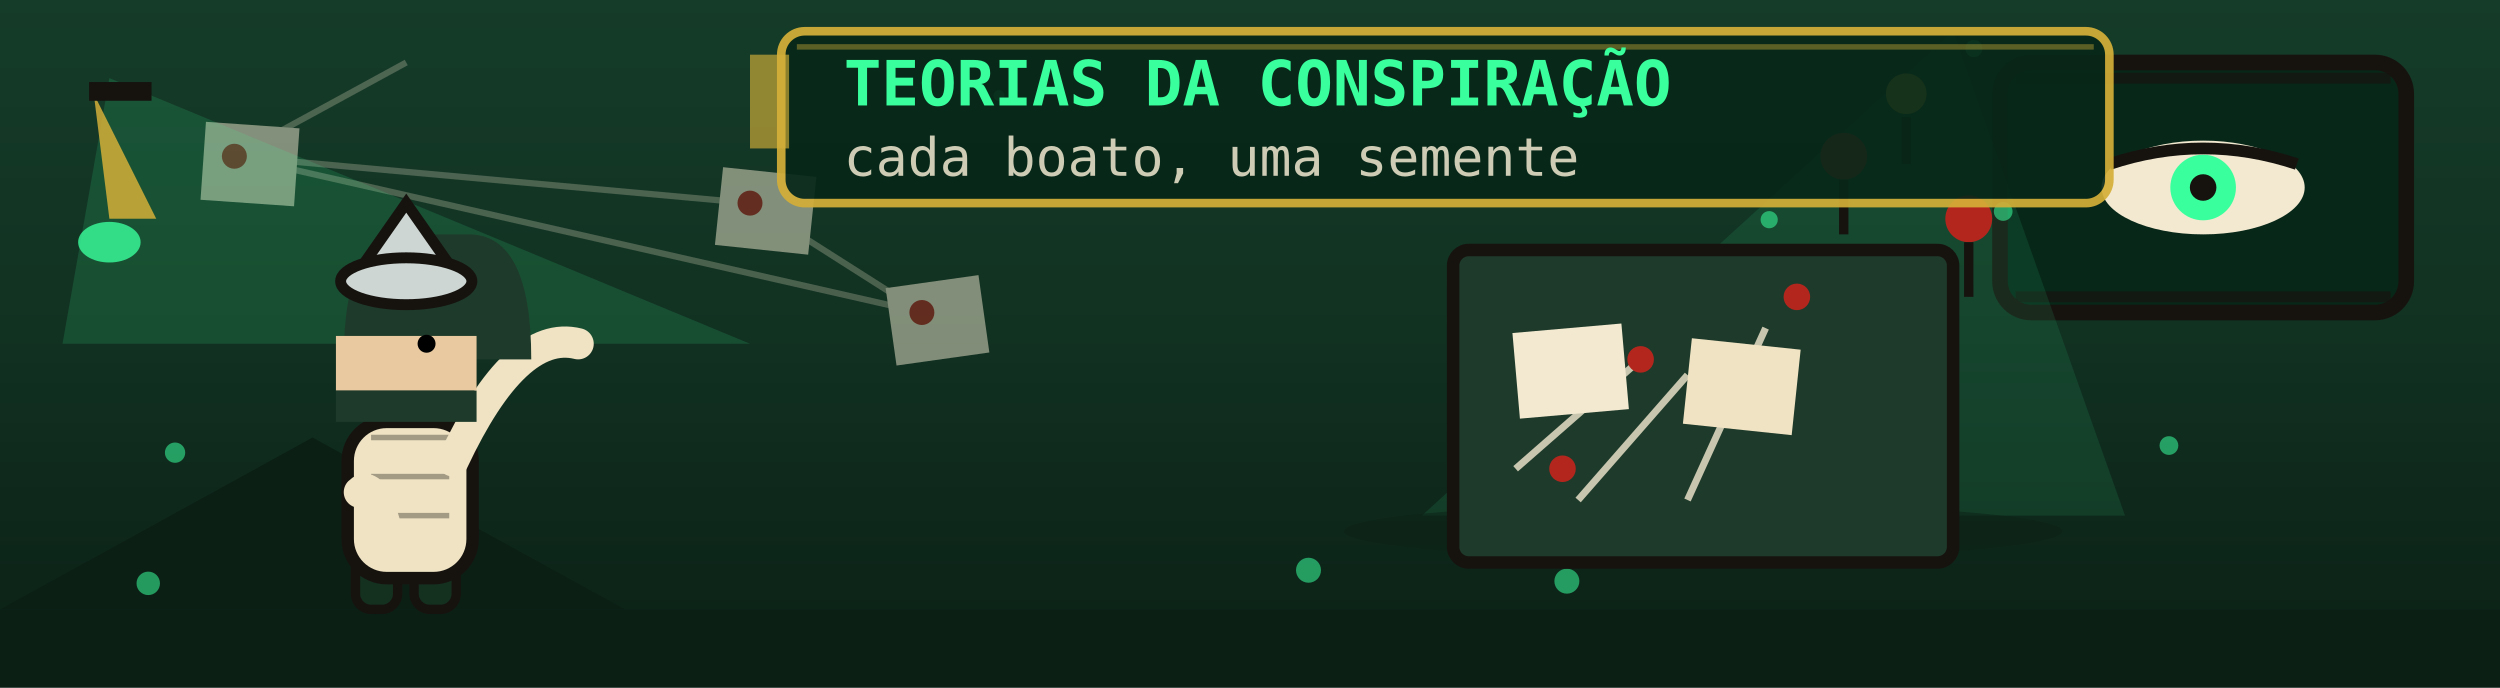
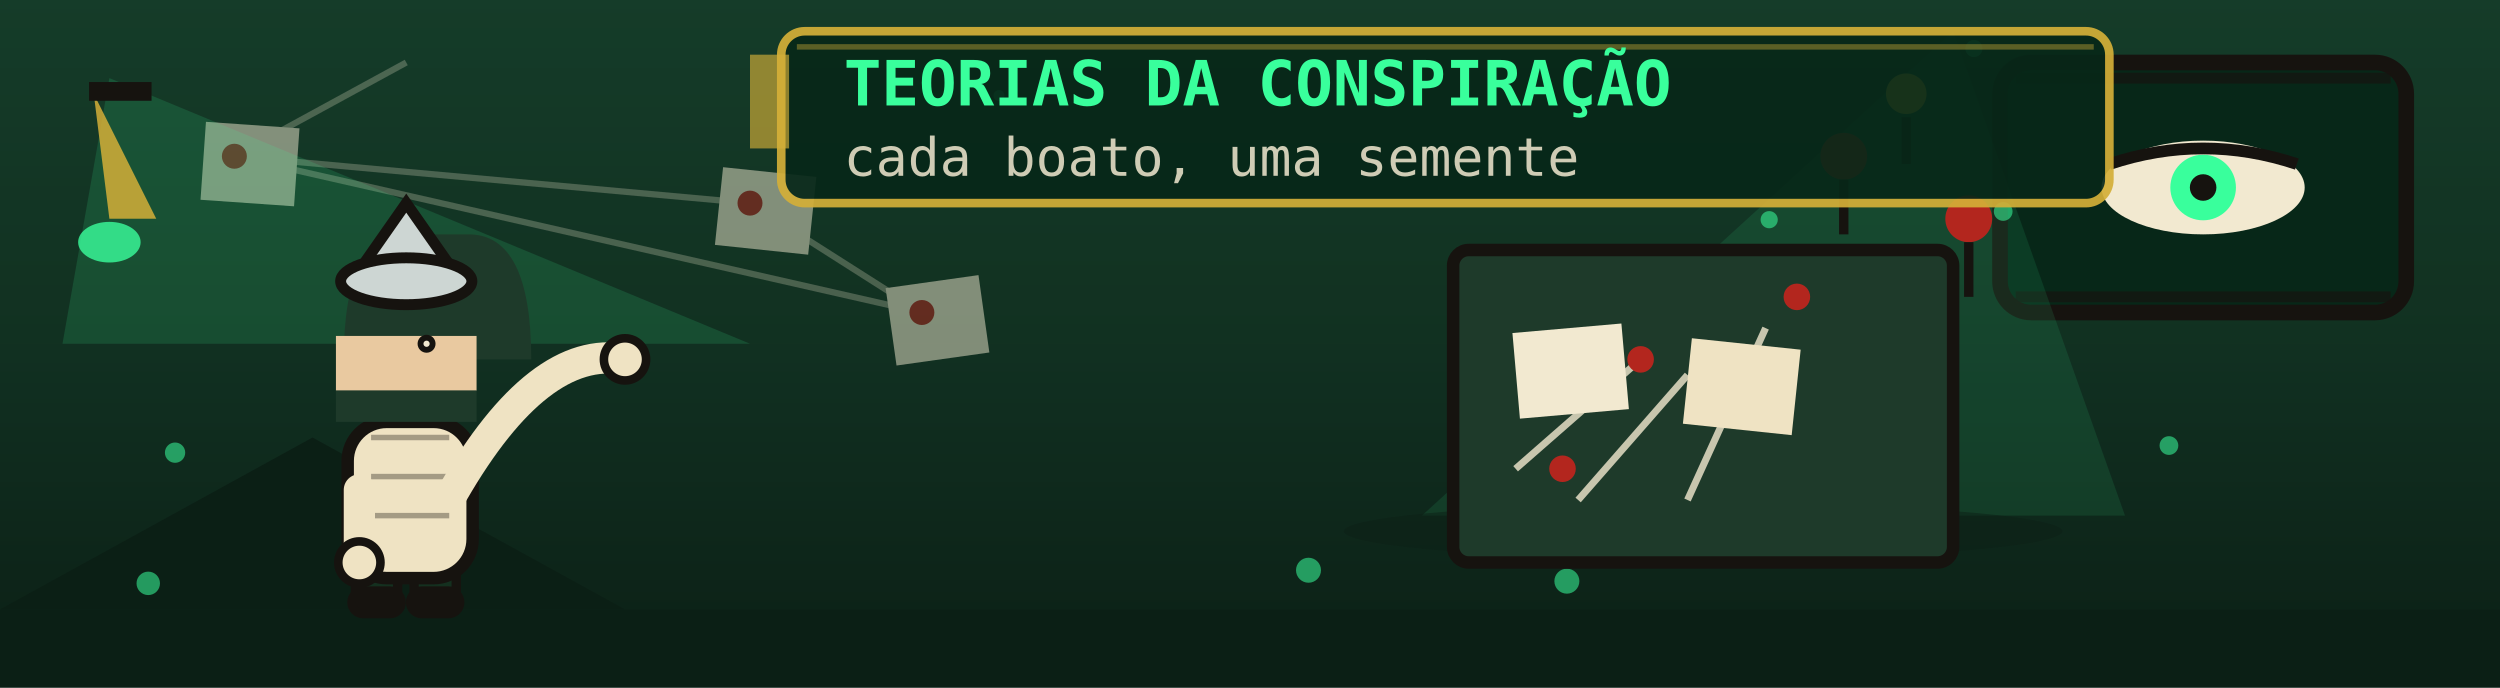
<svg xmlns="http://www.w3.org/2000/svg" viewBox="0 0 320 88" preserveAspectRatio="xMidYMid slice" role="img" aria-label="TEORIAS DA CONSPIRAÇÃO">
  <defs>
    <linearGradient id="wall" x1="0" y1="0" x2="0" y2="1">
      <stop offset="0" stop-color="#17422E" />
      <stop offset="1" stop-color="#0B1F15" />
    </linearGradient>
  </defs>
  <rect width="320" height="88" fill="url(#wall)" />
  <rect y="0" width="320" height="44" fill="#12301F" opacity=".35" />
  <path d="M0 78 L40 56 L80 78 Z" fill="#0B1F15" />
  <rect y="78" width="320" height="10" fill="#0B1F15" />
  <g class="board" opacity=".5">
    <path d="M30 20 L96 26 M30 20 L118 40 M96 26 L118 40 M52 8 L30 20" stroke="#F2E9D0" stroke-width=".8" opacity=".5" />
    <rect x="92" y="22" width="12" height="10" fill="#F2E9D0" transform="rotate(6 98 27)" />
    <rect x="114" y="36" width="12" height="10" fill="#F2E9D0" transform="rotate(-8 120 41)" />
    <rect x="26" y="16" width="12" height="10" fill="#F2E9D0" transform="rotate(4 32 21)" />
    <circle cx="30" cy="20" r="1.6" fill="#B3261E" />
    <circle cx="96" cy="26" r="1.6" fill="#B3261E" />
    <circle cx="118" cy="40" r="1.6" fill="#B3261E" />
  </g>
  <g class="eye">
    <rect x="256" y="8" width="52" height="32" rx="4" fill="#072718" stroke="#16130F" stroke-width="2" />
    <path d="M258 10 h48 M258 38 h48" stroke="#16130F" stroke-width="1.4" opacity=".7" />
    <ellipse cx="282" cy="24" rx="13" ry="6" fill="#F2E9D0" />
    <circle cx="282" cy="24" r="4.2" fill="#39FF9C" />
    <circle cx="282" cy="24" r="1.7" fill="#16130F" />
    <path d="M270 21 q12 -4 24 0" fill="none" stroke="#16130F" stroke-width="1.5" />
  </g>
  <g class="beam" opacity=".14">
    <polygon points="14,10 8,44 96,44" fill="#39FF9C" />
  </g>
  <g class="spotlight" opacity=".10">
    <polygon points="250,4 182,66 272,66" fill="#39FF9C" />
  </g>
  <g class="lamp">
    <path d="M12 12 l8 16 h-6 z" fill="#D4AF37" opacity=".85" />
    <rect x="11.4" y="10.5" width="8" height="2.4" fill="#16130F" />
    <ellipse cx="14" cy="31" rx="4" ry="2.6" fill="#39FF9C" opacity=".8" />
  </g>
  <g class="dust" fill="#39FF9C">
    <circle cx="22.408" cy="57.94" r="1.3" opacity=".55" />
    <circle cx="226.456" cy="28.12" r="1.1" opacity=".55" />
    <circle cx="256.408" cy="27.07" r="1.2" opacity=".55" />
    <circle cx="200.56" cy="74.39" r="1.6" opacity=".55" />
    <circle cx="18.976" cy="74.67" r="1.5" opacity=".55" />
    <circle cx="167.488" cy="72.99" r="1.6" opacity=".55" />
    <circle cx="252.664" cy="6.21" r="1.1" opacity=".55" />
    <circle cx="277.624" cy="57.03" r="1.2" opacity=".55" />
    <circle cx="45.184" cy="67.6" r="0.7" opacity=".55" />
    <circle cx="127.864" cy="12.23" r="0.7" opacity=".55" />
  </g>
  <g class="char">
-     <rect x="45.5" y="65" width="5.4" height="13" rx="2" fill="#14301F" stroke="#16130F" stroke-width="1.2" />
-     <rect x="53" y="65" width="5.4" height="13" rx="2" fill="#14301F" stroke="#16130F" stroke-width="1.2" />
-     <rect x="44.5" y="54" width="16" height="20" rx="5" fill="#EFE3C3" stroke="#16130F" stroke-width="1.6" />
-     <path d="M47.5 56 l10 0 M47.5 61 l10 0 M47.5 66 l10 0" stroke="#16130F" stroke-width=".7" opacity=".35" />
-     <path d="M46 63 Q48 61 50 70" fill="none" stroke="#EFE3C3" stroke-width="4" stroke-linecap="round" />
-     <path d="M58 59 Q66 42 74 44" fill="none" stroke="#EFE3C3" stroke-width="4" stroke-linecap="round" />
-     <path d="M44 46 q0 -16 8 -16 l8 0 q8 0 8 16 z" fill="#1E3A2A" />
-     <rect x="43" y="43" width="18" height="7" fill="#E9C9A0" />
-     <circle cx="54.6" cy="44" r="1.15" fill="{ink}" />
-     <circle cx="54.6" cy="44" r=".4" fill="{paper}" />
-     <rect x="43" y="50" width="18" height="4" fill="#1E3A2A" />
-     <polygon points="45,36 52,26 59,36" fill="#CDD6D3" stroke="#16130F" stroke-width="1.4" />
-     <ellipse cx="52" cy="36" rx="8.4" ry="3" fill="#CDD6D3" stroke="#16130F" stroke-width="1.4" />
+     <g class="leg leg-l" style="transform-origin:48.2px 65px">
+       <rect x="45.5" y="65" width="5.4" height="13" rx="2" fill="#14301F" stroke="#16130F" stroke-width="1.2" />
+       <rect class="foot" x="45" y="75.6" width="6.4" height="3" rx="1.5" fill="#16130F" stroke="#16130F" stroke-width="1.1" />
+     </g>
+     <g class="leg leg-r" style="transform-origin:55.7px 65px">
+       <rect x="53" y="65" width="5.4" height="13" rx="2" fill="#14301F" stroke="#16130F" stroke-width="1.2" />
+       <rect class="foot" x="52.5" y="75.6" width="6.4" height="3" rx="1.5" fill="#16130F" stroke="#16130F" stroke-width="1.1" />
+     </g>
+     <g class="root" style="transform-origin:52px 74px">
+       <rect x="44.5" y="54" width="16" height="20" rx="5" fill="#EFE3C3" stroke="#16130F" stroke-width="1.6" />
+       <path d="M47.5 56 l10 0 M47.5 61 l10 0 M47.5 66 l10 0" stroke="#16130F" stroke-width=".7" opacity=".35" />
+     </g>
+     <g class="arm arm-r" style="transform-origin:58px 63px">
+       <path d="M58 63 Q69 44 80 46" fill="none" stroke="#EFE3C3" stroke-width="4" stroke-linecap="round" />
+       <circle cx="80" cy="46" r="2.7" fill="#EFE3C3" stroke="#16130F" stroke-width="1.1" />
+     </g>
+     <g class="arm arm-l" style="transform-origin:46px 63px">
+       <path d="M46 63 Q46 61 46 72" fill="none" stroke="#EFE3C3" stroke-width="4" stroke-linecap="round" />
+       <circle cx="46" cy="72" r="2.7" fill="#EFE3C3" stroke="#16130F" stroke-width="1.1" />
+     </g>
+     <g class="head" style="transform-origin:52px 46px">
+       <path d="M44 46 q0 -16 8 -16 l8 0 q8 0 8 16 z" fill="#1E3A2A" />
+       <rect x="43" y="43" width="18" height="7" fill="#E9C9A0" />
+       <circle cx="54.6" cy="44" r="1.15" fill="#16130F" />
+       <circle cx="54.6" cy="44" r=".4" fill="#F2E9D0" />
+       <rect x="43" y="50" width="18" height="4" fill="#1E3A2A" />
+       <polygon points="45,36 52,26 59,36" fill="#CDD6D3" stroke="#16130F" stroke-width="1.4" />
+       <ellipse cx="52" cy="36" rx="8.4" ry="3" fill="#CDD6D3" stroke="#16130F" stroke-width="1.4" />
+     </g>
  </g>
-   <g class="spot spot-throb" transform="translate(20 16)">
+   <g transform="translate(20 16)">
    <ellipse cx="198" cy="52" rx="46" ry="3.6" fill="#0B1F15" opacity=".5" />
-     <rect x="166" y="16" width="64" height="40" rx="2" fill="#1E3A2A" stroke="#16130F" stroke-width="1.6" />
-     <path d="M174 44 L190 30 M182 48 L196 32 M196 48 L206 26" stroke="#F2E9D0" stroke-width=".9" opacity=".8" />
-     <rect x="174" y="26" width="14" height="11" fill="#F2E9D0" transform="rotate(-5 181 31)" />
-     <rect x="196" y="28" width="14" height="11" fill="#EFE3C3" transform="rotate(6 203 33)" />
-     <circle cx="180" cy="44" r="1.7" fill="#B3261E" />
-     <circle cx="190" cy="30" r="1.7" fill="#B3261E" />
-     <circle cx="210" cy="22" r="1.7" fill="#B3261E" />
+     <g class="spot spot-throb">
+       <rect x="166" y="16" width="64" height="40" rx="2" fill="#1E3A2A" stroke="#16130F" stroke-width="1.6" />
+       <path d="M174 44 L190 30 M182 48 L196 32 M196 48 L206 26" stroke="#F2E9D0" stroke-width=".9" opacity=".8" />
+       <rect x="174" y="26" width="14" height="11" fill="#F2E9D0" transform="rotate(-5 181 31)" />
+       <rect x="196" y="28" width="14" height="11" fill="#EFE3C3" transform="rotate(6 203 33)" />
+       <circle cx="180" cy="44" r="1.7" fill="#B3261E" />
+       <circle cx="190" cy="30" r="1.7" fill="#B3261E" />
+       <circle cx="210" cy="22" r="1.7" fill="#B3261E" />
+     </g>
  </g>
  <g class="prop prop-drop">
    <g>
      <circle cx="236" cy="20" r="3" fill="#B3261E" />
      <path d="M236 23 v7" stroke="#16130F" stroke-width="1.2" />
      <circle cx="252" cy="28" r="3" fill="#B3261E" />
      <path d="M252 31 v7" stroke="#16130F" stroke-width="1.2" />
      <circle cx="244" cy="12" r="2.6" fill="#D4AF37" />
      <path d="M244 15 v6" stroke="#16130F" stroke-width="1.2" />
    </g>
  </g>
  <g class="tag">
    <rect x="100" y="4" width="170" height="22" rx="3" fill="#072718" stroke="#D4AF37" stroke-width="1.1" opacity=".92" />
    <path d="M102 6 h166" stroke="#D4AF37" stroke-width=".7" opacity=".4" />
    <rect x="96" y="7" width="5" height="12" fill="#D4AF37" opacity=".65" />
    <text x="108" y="13.5" font-family="monospace" font-size="8" font-weight="700" fill="#39FF9C">TEORIAS DA CONSPIRAÇÃO</text>
    <text x="108" y="22.5" font-family="monospace" font-size="6.8" fill="#F2E9D0" opacity=".85">cada boato, uma semente</text>
  </g>
</svg>
